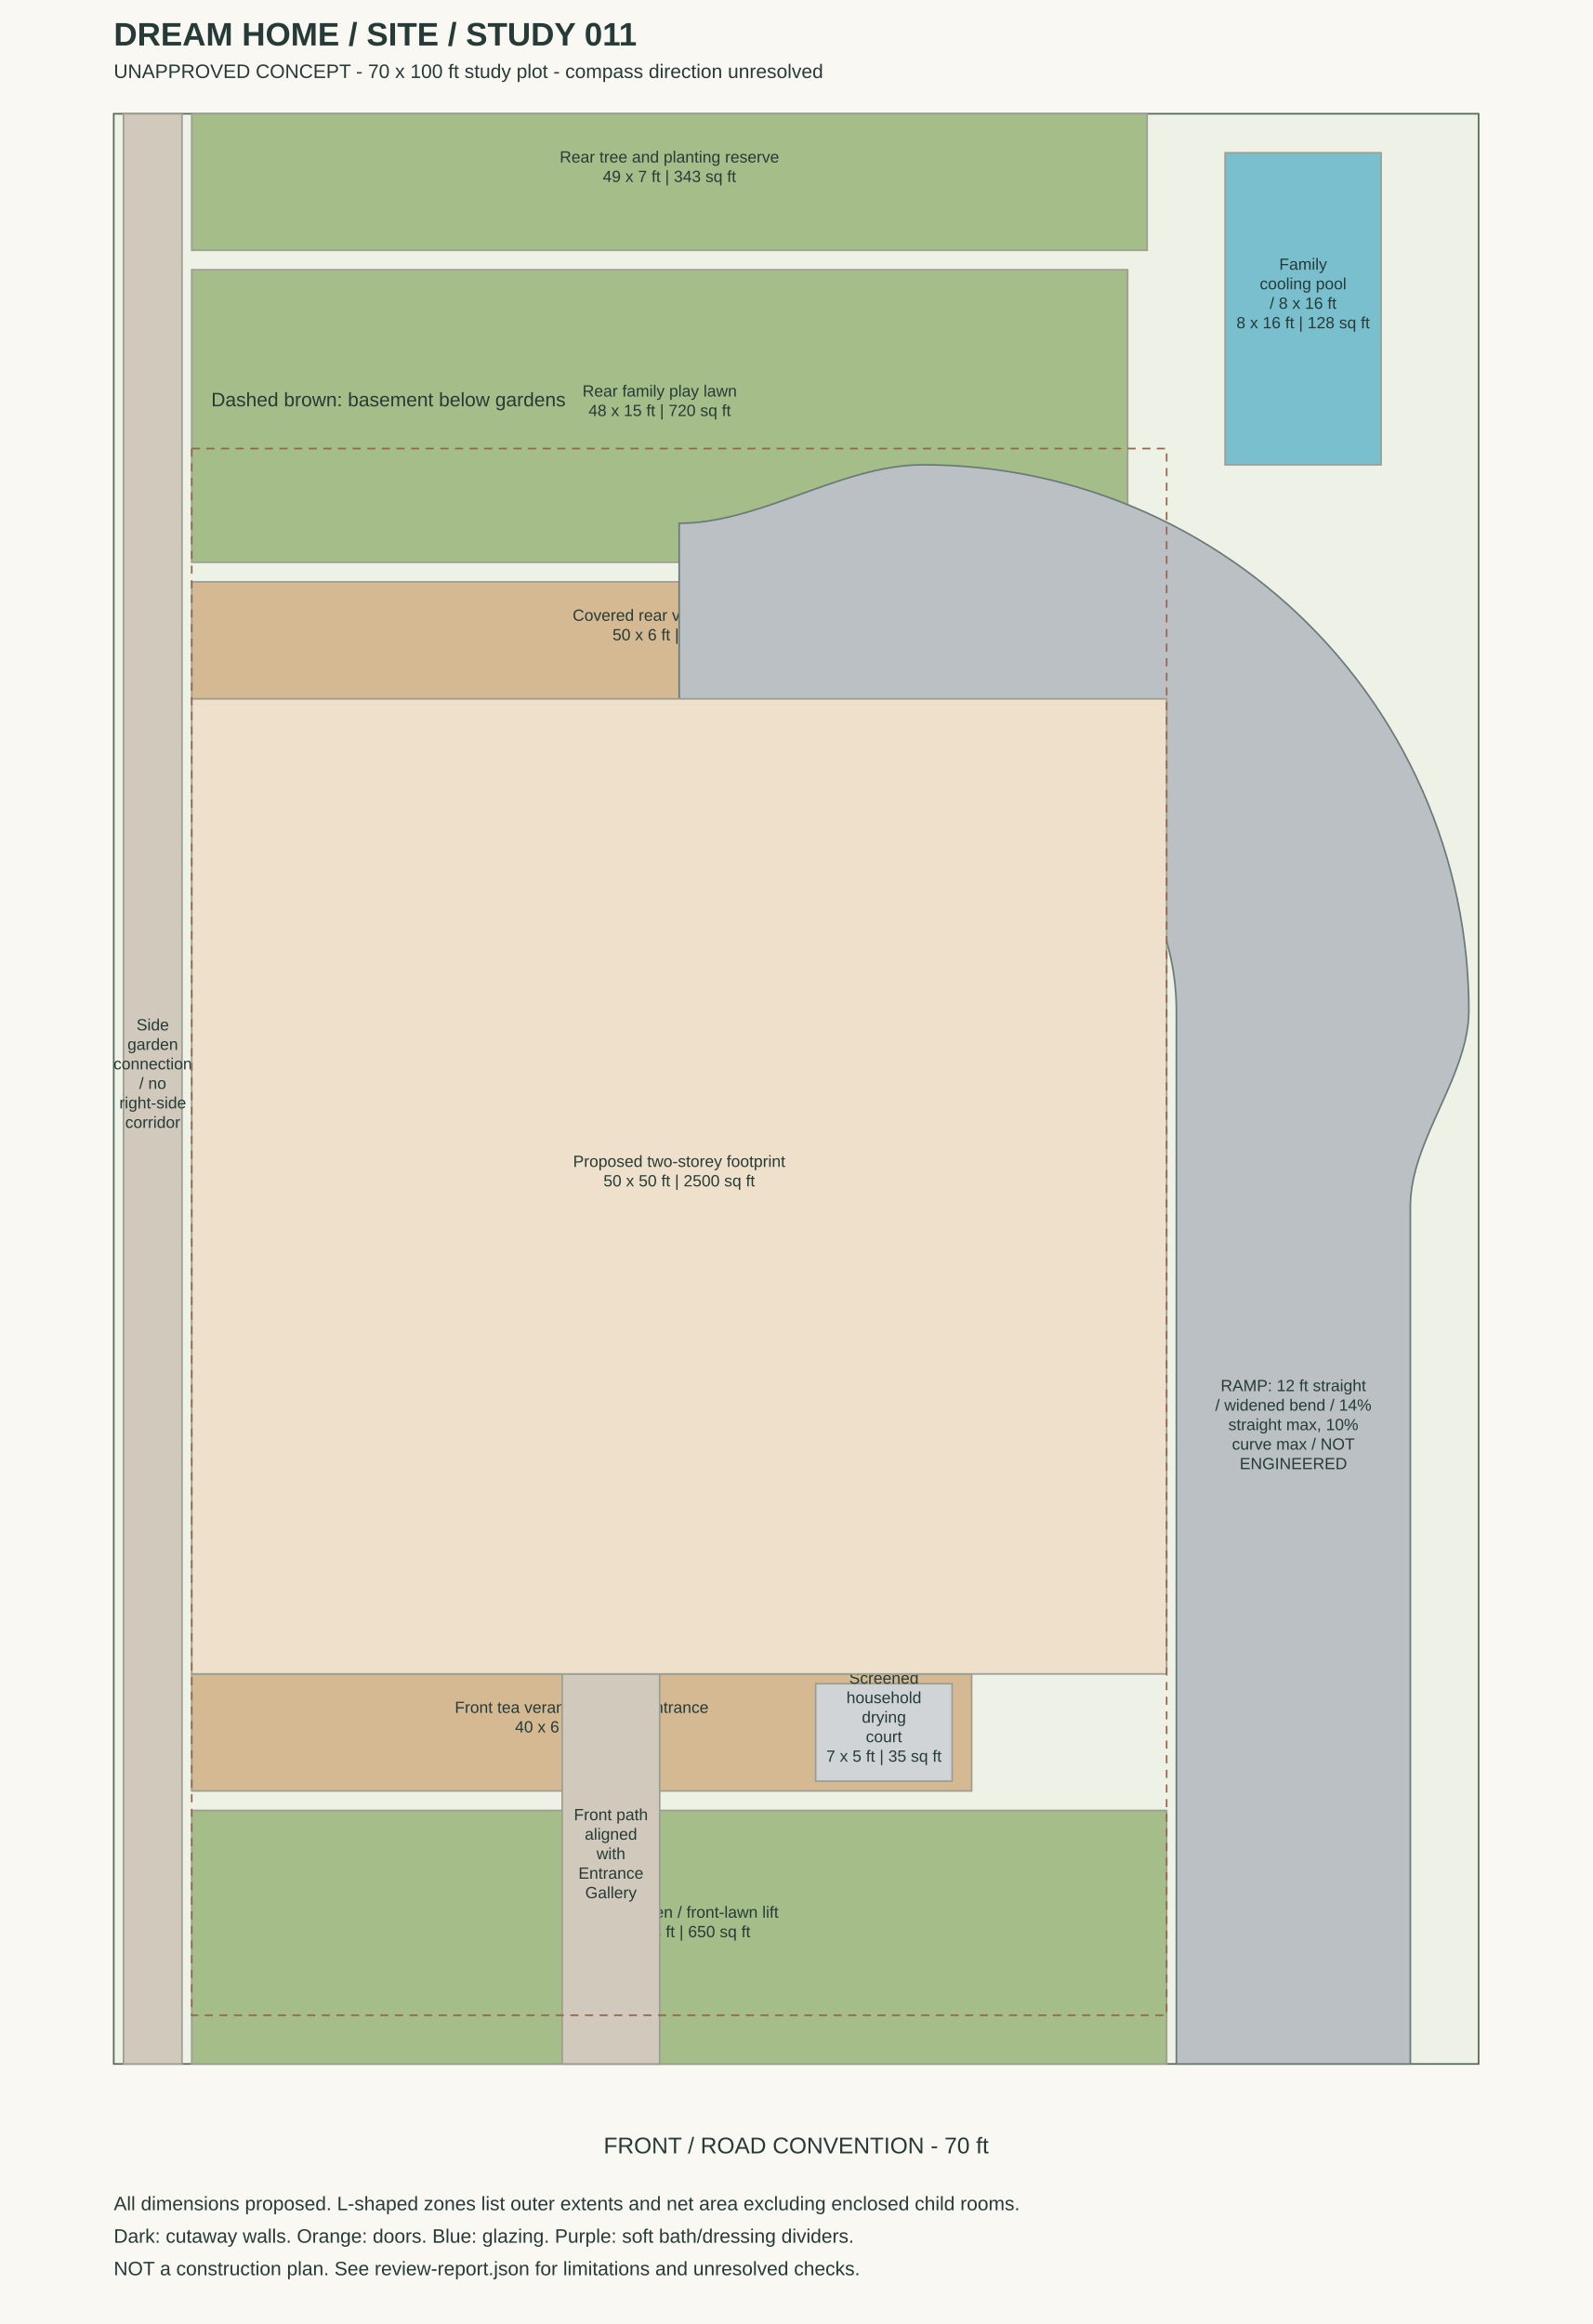
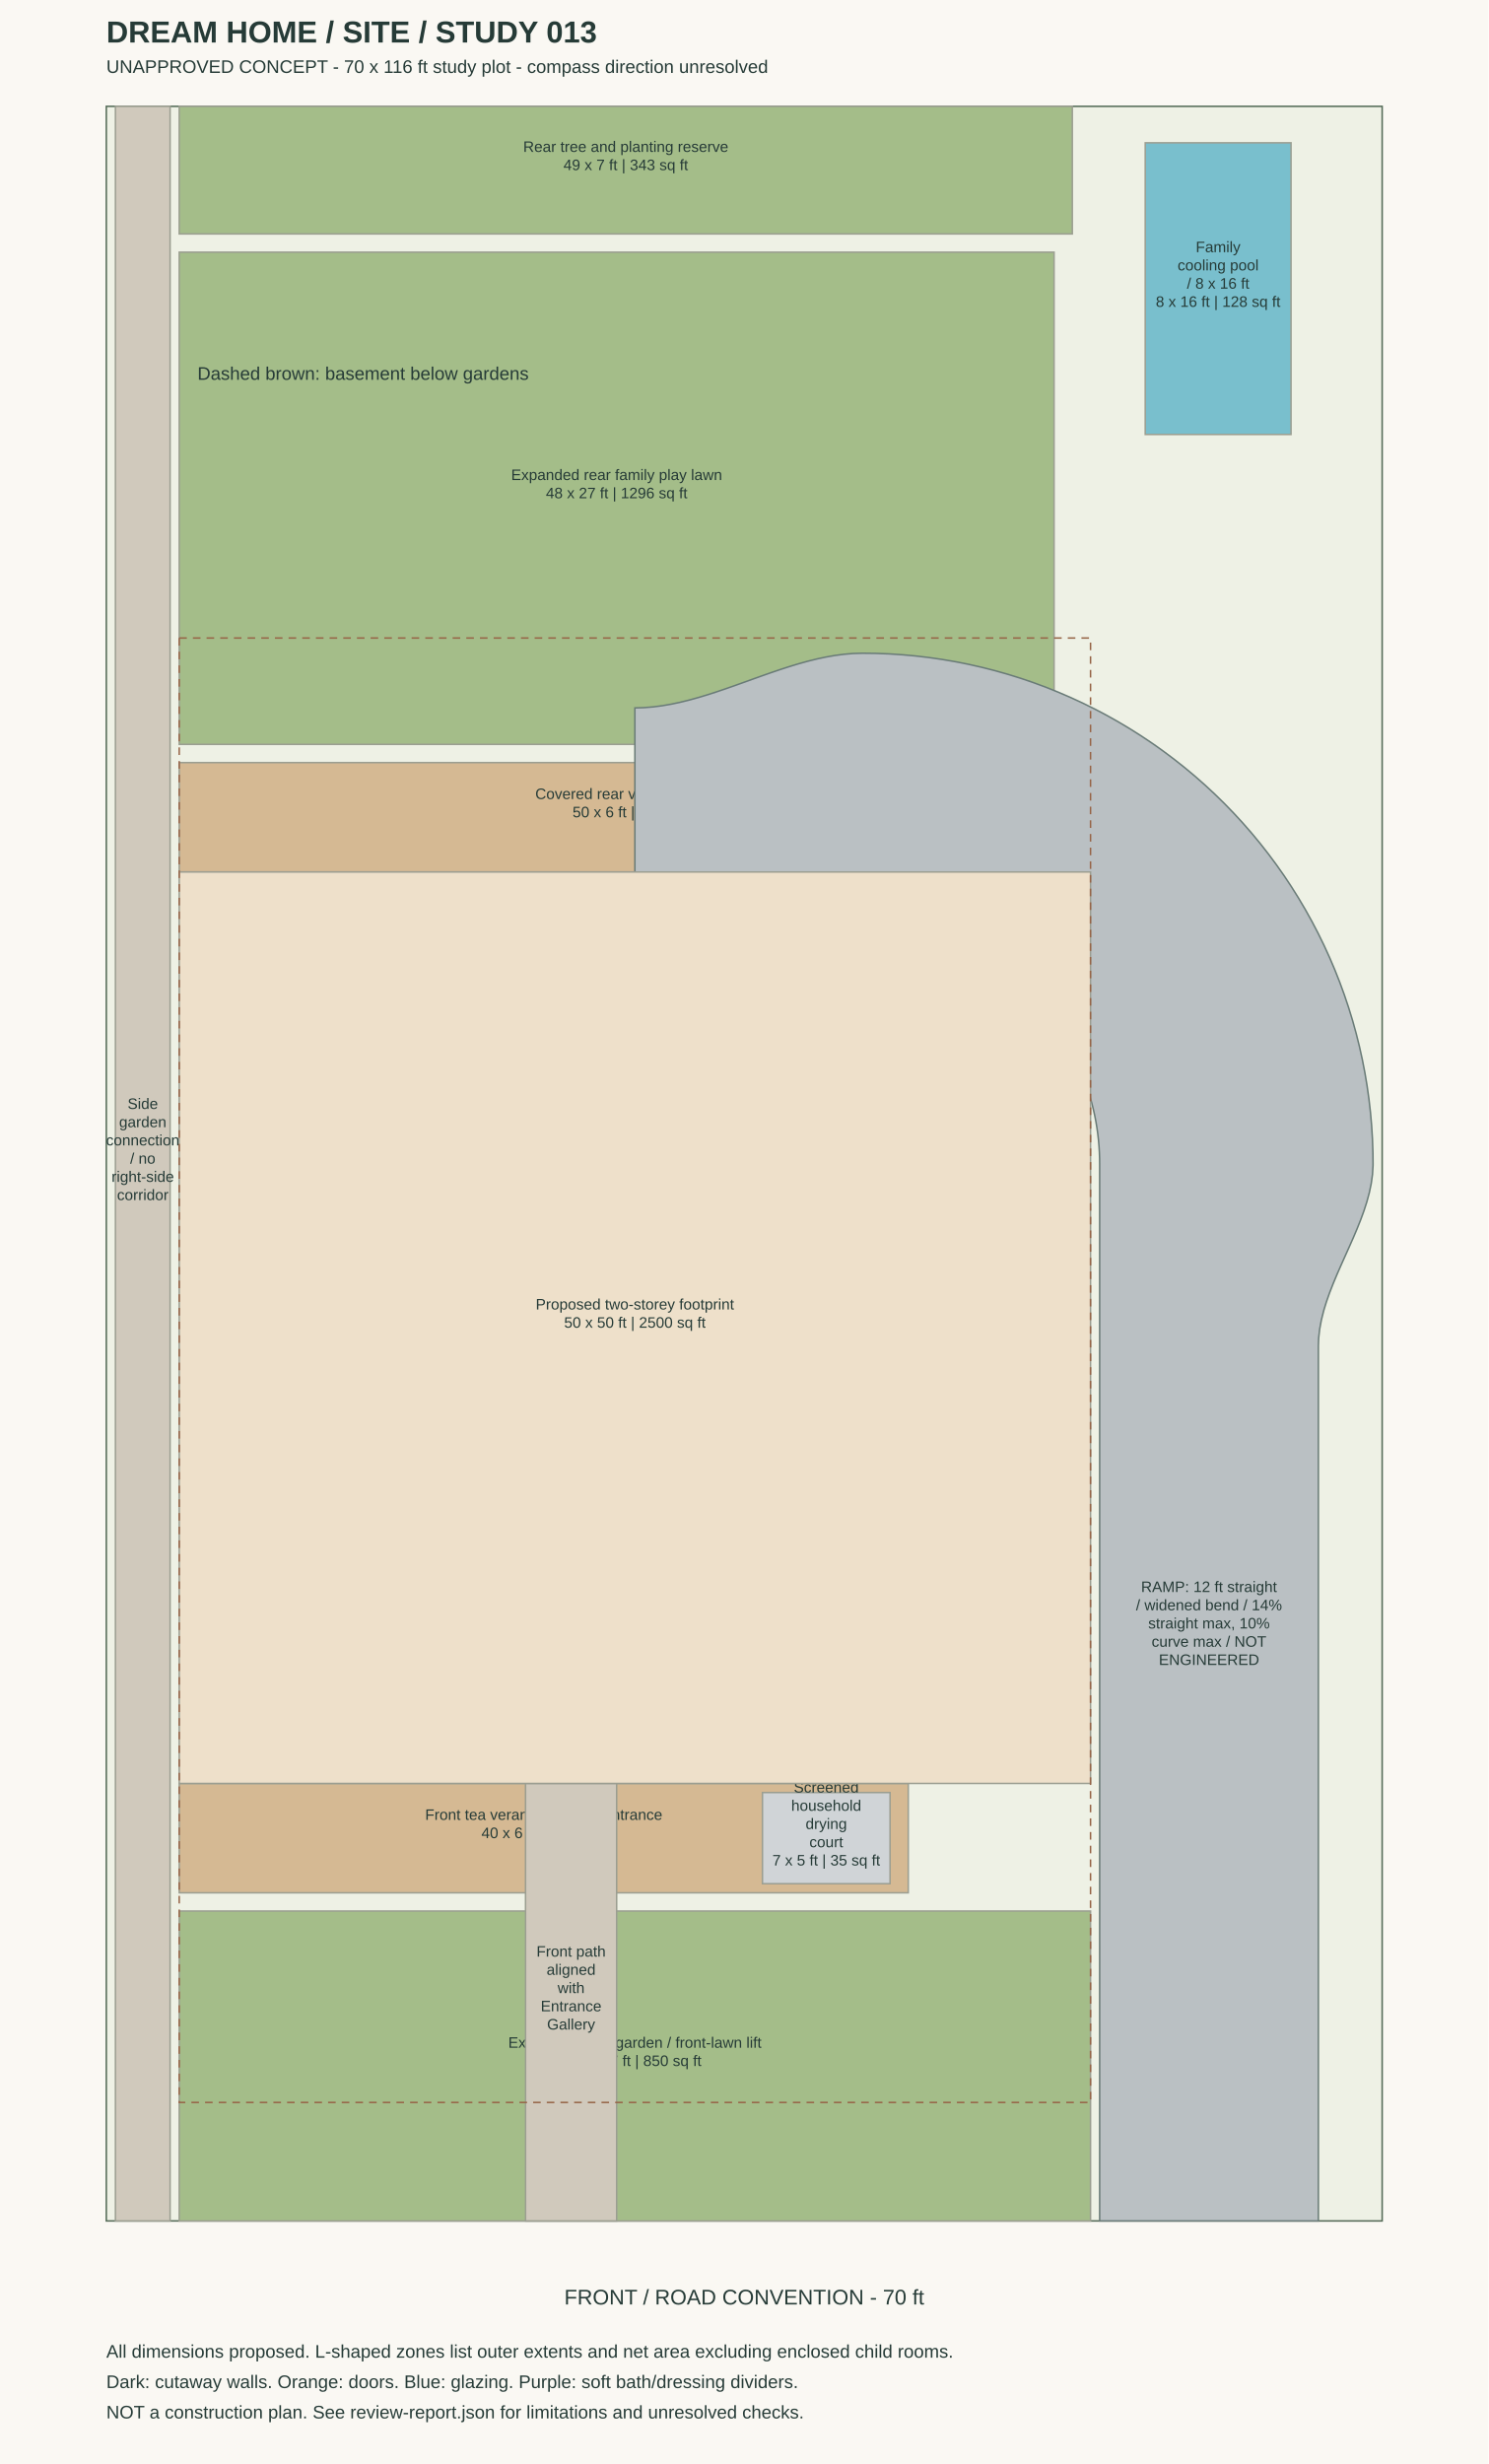
- <svg xmlns="http://www.w3.org/2000/svg" width="980" height="1430" viewBox="0 0 980 1430">
+ <svg xmlns="http://www.w3.org/2000/svg" width="980" height="1622" viewBox="0 0 980 1622">
  <rect width="100%" height="100%" fill="#faf8f3" />
  <style>text{font-family:Arial,sans-serif;fill:#263b37}</style>
-   <text x="70" y="28" font-size="20" font-weight="bold">DREAM HOME / SITE / STUDY 011</text>
-   <text x="70" y="48" font-size="12">UNAPPROVED CONCEPT - 70 x 100 ft study plot - compass direction unresolved</text>
-   <rect x="70" y="70" width="840" height="1200" fill="#eef1e5" stroke="#536a56" stroke-width="1" />
-   <rect x="118" y="1114" width="600" height="156" fill="#a4bd89" stroke="#9b9e91" stroke-width="1" />
-   <text x="418.0" y="1180.0" text-anchor="middle" font-size="10">Front garden / front-lawn lift</text>
-   <text x="418.0" y="1192.0" text-anchor="middle" font-size="10">50 x 13 ft | 650 sq ft</text>
-   <rect x="118" y="1030" width="480" height="72" fill="#d5b993" stroke="#9b9e91" stroke-width="1" />
-   <text x="358.0" y="1054.0" text-anchor="middle" font-size="10">Front tea veranda / raised entrance</text>
-   <text x="358.0" y="1066.0" text-anchor="middle" font-size="10">40 x 6 ft | 240 sq ft</text>
-   <rect x="118" y="358" width="600" height="72" fill="#d5b993" stroke="#9b9e91" stroke-width="1" />
-   <text x="418.0" y="382.0" text-anchor="middle" font-size="10">Covered rear veranda / swing</text>
-   <text x="418.0" y="394.0" text-anchor="middle" font-size="10">50 x 6 ft | 300 sq ft</text>
-   <rect x="118" y="166" width="576" height="180" fill="#a4bd89" stroke="#9b9e91" stroke-width="1" />
-   <text x="406.0" y="244.0" text-anchor="middle" font-size="10">Rear family play lawn</text>
-   <text x="406.0" y="256.0" text-anchor="middle" font-size="10">48 x 15 ft | 720 sq ft</text>
+   <text x="70" y="28" font-size="20" font-weight="bold">DREAM HOME / SITE / STUDY 013</text>
+   <text x="70" y="48" font-size="12">UNAPPROVED CONCEPT - 70 x 116 ft study plot - compass direction unresolved</text>
+   <rect x="70" y="70" width="840" height="1392" fill="#eef1e5" stroke="#536a56" stroke-width="1" />
+   <rect x="118" y="1258" width="600" height="204" fill="#a4bd89" stroke="#9b9e91" stroke-width="1" />
+   <text x="418.0" y="1348.0" text-anchor="middle" font-size="10">Expanded front garden / front-lawn lift</text>
+   <text x="418.0" y="1360.0" text-anchor="middle" font-size="10">50 x 17 ft | 850 sq ft</text>
+   <rect x="118" y="1174" width="480" height="72" fill="#d5b993" stroke="#9b9e91" stroke-width="1" />
+   <text x="358.0" y="1198.0" text-anchor="middle" font-size="10">Front tea veranda / raised entrance</text>
+   <text x="358.0" y="1210.0" text-anchor="middle" font-size="10">40 x 6 ft | 240 sq ft</text>
+   <rect x="118" y="502" width="600" height="72" fill="#d5b993" stroke="#9b9e91" stroke-width="1" />
+   <text x="418.0" y="526.0" text-anchor="middle" font-size="10">Covered rear veranda / swing</text>
+   <text x="418.0" y="538.0" text-anchor="middle" font-size="10">50 x 6 ft | 300 sq ft</text>
+   <rect x="118" y="166" width="576" height="324" fill="#a4bd89" stroke="#9b9e91" stroke-width="1" />
+   <text x="406.0" y="316.0" text-anchor="middle" font-size="10">Expanded rear family play lawn</text>
+   <text x="406.0" y="328.0" text-anchor="middle" font-size="10">48 x 27 ft | 1296 sq ft</text>
  <rect x="118" y="70" width="588" height="84" fill="#a4bd89" stroke="#9b9e91" stroke-width="1" />
  <text x="412.0" y="100.0" text-anchor="middle" font-size="10">Rear tree and planting reserve</text>
  <text x="412.0" y="112.0" text-anchor="middle" font-size="10">49 x 7 ft | 343 sq ft</text>
  <rect x="754" y="94" width="96" height="192" fill="#79bfcd" stroke="#9b9e91" stroke-width="1" />
  <text x="802.0" y="166.0" text-anchor="middle" font-size="10">Family</text>
  <text x="802.0" y="178.0" text-anchor="middle" font-size="10">cooling pool</text>
  <text x="802.0" y="190.0" text-anchor="middle" font-size="10">/ 8 x 16 ft</text>
  <text x="802.0" y="202.0" text-anchor="middle" font-size="10">8 x 16 ft | 128 sq ft</text>
-   <rect x="502" y="1036.0" width="84" height="60" fill="#d0d4d7" stroke="#9b9e91" stroke-width="1" />
-   <text x="544.0" y="1036.0" text-anchor="middle" font-size="10">Screened</text>
-   <text x="544.0" y="1048.0" text-anchor="middle" font-size="10">household</text>
-   <text x="544.0" y="1060.0" text-anchor="middle" font-size="10">drying</text>
-   <text x="544.0" y="1072.0" text-anchor="middle" font-size="10">court</text>
-   <text x="544.0" y="1084.0" text-anchor="middle" font-size="10">7 x 5 ft | 35 sq ft</text>
-   <rect x="76.0" y="70" width="36" height="1200" fill="#d0c9bc" stroke="#9b9e91" stroke-width="1" />
-   <text x="94.0" y="634.0" text-anchor="middle" font-size="10">Side</text>
-   <text x="94.0" y="646.0" text-anchor="middle" font-size="10">garden</text>
-   <text x="94.0" y="658.0" text-anchor="middle" font-size="10">connection</text>
-   <text x="94.0" y="670.0" text-anchor="middle" font-size="10">/ no</text>
-   <text x="94.0" y="682.0" text-anchor="middle" font-size="10">right-side</text>
-   <text x="94.0" y="694.0" text-anchor="middle" font-size="10">corridor</text>
-   <rect x="346" y="1030" width="60" height="240" fill="#d0c9bc" stroke="#9b9e91" stroke-width="1" />
-   <text x="376.0" y="1120.0" text-anchor="middle" font-size="10">Front path</text>
-   <text x="376.0" y="1132.0" text-anchor="middle" font-size="10">aligned</text>
-   <text x="376.0" y="1144.0" text-anchor="middle" font-size="10">with</text>
-   <text x="376.0" y="1156.0" text-anchor="middle" font-size="10">Entrance</text>
-   <text x="376.0" y="1168.0" text-anchor="middle" font-size="10">Gallery</text>
-   <polygon data-role="curved-driveway" points="724.000,1270.000 724.000,1264.010 724.000,1258.019 724.000,1252.029 724.000,1246.039 724.000,1240.048 724.000,1234.058 724.000,1228.067 724.000,1222.077 724.000,1222.000 724.000,1216.087 724.000,1210.096 724.000,1204.106 724.000,1198.116 724.000,1192.125 724.000,1186.135 724.000,1180.144 724.000,1174.154 724.000,1168.164 724.000,1162.173 724.000,1156.183 724.000,1150.193 724.000,1144.202 724.000,1138.212 724.000,1132.221 724.000,1126.231 724.000,1126.000 724.000,1120.241 724.000,1114.250 724.000,1108.260 724.000,1102.270 724.000,1096.279 724.000,1090.289 724.000,1084.299 724.000,1078.308 724.000,1072.318 724.000,1066.327 724.000,1060.337 724.000,1054.347 724.000,1048.356 724.000,1042.366 724.000,1036.376 724.000,1030.385 724.000,1024.395 724.000,1018.404 724.000,1012.414 724.000,1006.424 724.000,1000.433 724.000,994.443 724.000,988.453 724.000,982.462 724.000,976.472 724.000,970.481 724.000,964.491 724.000,958.501 724.000,952.510 724.000,946.520 724.000,940.530 724.000,934.539 724.000,928.549 724.000,922.558 724.000,916.568 724.000,910.578 724.000,904.587 724.000,898.597 724.000,892.607 724.000,886.616 724.000,880.626 724.000,874.636 724.000,868.645 724.000,862.655 724.000,856.664 724.000,850.674 724.000,844.684 724.000,838.693 724.000,832.703 724.000,826.713 724.000,820.722 724.000,814.732 724.000,808.741 724.000,802.751 724.000,796.761 724.000,790.770 724.000,784.780 724.000,778.790 724.000,772.799 724.000,766.809 724.000,760.818 724.000,754.828 724.000,748.838 724.000,742.847 724.000,742.000 724.000,736.857 724.000,730.867 724.000,724.876 724.000,718.886 724.000,718.000 724.000,712.896 724.000,706.905 724.000,700.915 724.000,694.924 724.000,688.934 724.000,682.944 724.000,676.953 724.000,670.963 724.000,664.973 724.000,658.982 724.000,652.992 724.000,647.001 724.000,641.011 724.000,635.021 724.000,629.030 724.000,623.040 724.000,622.000 723.963,618.613 723.820,614.517 723.570,610.426 723.212,606.343 722.747,602.271 722.176,598.213 721.498,594.171 720.714,590.148 719.824,586.147 718.830,582.171 717.731,578.222 716.530,574.304 715.225,570.418 713.820,566.568 712.313,562.757 710.707,558.986 709.002,555.259 707.200,551.578 705.302,547.945 703.309,544.364 701.223,540.836 699.045,537.364 696.776,533.950 694.419,530.598 691.974,527.308 689.443,524.084 686.829,520.928 684.133,517.841 681.356,514.826 678.502,511.885 675.571,509.020 672.566,506.233 669.488,503.526 666.341,500.901 663.126,498.359 659.845,495.903 657.738,494.395 656.500,493.533 653.095,491.253 649.631,489.062 646.110,486.964 642.536,484.958 638.910,483.048 635.235,481.233 631.514,479.515 627.749,477.896 623.943,476.376 620.098,474.956 616.217,473.638 612.302,472.423 608.358,471.311 604.385,470.303 600.387,469.399 597.745,468.862 596.367,468.601 592.328,467.909 588.271,467.323 584.201,466.844 580.119,466.471 576.029,466.207 571.934,466.050 568.000,466.000 567.759,466.000 561.769,466.000 555.779,466.000 549.788,466.000 543.798,466.000 537.807,466.000 531.817,466.000 525.827,466.000 519.836,466.000 513.846,466.000 507.856,466.000 501.865,466.000 495.875,466.000 489.884,466.000 483.894,466.000 477.904,466.000 471.913,466.000 465.923,466.000 459.933,466.000 453.942,466.000 447.952,466.000 441.961,466.000 435.971,466.000 429.981,466.000 423.990,466.000 418.000,466.000 418.000,322.000 423.990,321.832 429.981,321.348 435.971,320.574 441.961,319.538 447.952,318.267 453.942,316.790 459.933,315.133 465.923,313.324 471.913,311.391 477.904,309.361 483.894,307.262 489.884,305.121 495.875,302.966 501.865,300.823 507.856,298.722 513.846,296.689 519.836,294.751 525.827,292.937 531.817,291.274 537.807,289.788 543.798,288.509 549.788,287.463 555.779,286.678 561.769,286.181 567.759,286.000 568.000,286.000 576.472,286.107 585.293,286.445 594.103,287.015 602.894,287.817 611.661,288.849 620.398,290.111 629.099,291.602 632.067,292.164 637.757,293.321 646.368,295.267 654.924,297.439 663.421,299.834 671.851,302.452 680.210,305.291 688.492,308.348 696.690,311.621 704.799,315.109 712.814,318.809 720.729,322.718 728.539,326.833 736.238,331.153 743.820,335.673 751.281,340.391 758.616,345.303 761.282,347.158 765.819,350.406 772.886,355.696 779.811,361.171 786.590,366.825 793.218,372.656 799.691,378.658 806.004,384.829 812.152,391.163 818.132,397.657 823.940,404.305 829.570,411.104 835.020,418.049 840.286,425.134 845.364,432.355 850.250,439.707 854.942,447.185 859.435,454.783 863.728,462.497 867.816,470.321 871.697,478.250 875.368,486.277 878.828,494.399 882.073,502.609 885.101,510.901 887.910,519.269 890.498,527.709 892.864,536.214 895.006,544.778 896.922,553.395 898.610,562.060 900.071,570.766 901.302,579.507 902.303,588.278 903.074,597.072 903.613,605.883 903.921,614.705 904.000,622.000 903.992,623.040 903.644,629.030 902.820,635.021 901.576,641.011 899.963,647.001 898.037,652.992 895.850,658.982 893.457,664.973 890.911,670.963 888.266,676.953 885.575,682.944 882.894,688.934 880.274,694.924 877.770,700.915 875.436,706.905 873.326,712.896 871.744,718.000 871.492,718.886 869.990,724.876 868.872,730.867 868.193,736.857 868.000,742.000 868.000,742.847 868.000,748.838 868.000,754.828 868.000,760.818 868.000,766.809 868.000,772.799 868.000,778.790 868.000,784.780 868.000,790.770 868.000,796.761 868.000,802.751 868.000,808.741 868.000,814.732 868.000,820.722 868.000,826.713 868.000,832.703 868.000,838.693 868.000,844.684 868.000,850.674 868.000,856.664 868.000,862.655 868.000,868.645 868.000,874.636 868.000,880.626 868.000,886.616 868.000,892.607 868.000,898.597 868.000,904.587 868.000,910.578 868.000,916.568 868.000,922.558 868.000,928.549 868.000,934.539 868.000,940.530 868.000,946.520 868.000,952.510 868.000,958.501 868.000,964.491 868.000,970.481 868.000,976.472 868.000,982.462 868.000,988.453 868.000,994.443 868.000,1000.433 868.000,1006.424 868.000,1012.414 868.000,1018.404 868.000,1024.395 868.000,1030.385 868.000,1036.376 868.000,1042.366 868.000,1048.356 868.000,1054.347 868.000,1060.337 868.000,1066.327 868.000,1072.318 868.000,1078.308 868.000,1084.299 868.000,1090.289 868.000,1096.279 868.000,1102.270 868.000,1108.260 868.000,1114.250 868.000,1120.241 868.000,1126.000 868.000,1126.231 868.000,1132.221 868.000,1138.212 868.000,1144.202 868.000,1150.193 868.000,1156.183 868.000,1162.173 868.000,1168.164 868.000,1174.154 868.000,1180.144 868.000,1186.135 868.000,1192.125 868.000,1198.116 868.000,1204.106 868.000,1210.096 868.000,1216.087 868.000,1222.000 868.000,1222.077 868.000,1228.067 868.000,1234.058 868.000,1240.048 868.000,1246.039 868.000,1252.029 868.000,1258.019 868.000,1264.010 868.000,1270.000" fill="#bac0c3" stroke="#697b77" stroke-width="1" />
-   <text x="796.0" y="856.0" text-anchor="middle" font-size="10">RAMP: 12 ft straight</text>
-   <text x="796.0" y="868.0" text-anchor="middle" font-size="10">/ widened bend / 14%</text>
-   <text x="796.0" y="880.0" text-anchor="middle" font-size="10">straight max, 10%</text>
-   <text x="796.0" y="892.0" text-anchor="middle" font-size="10">curve max / NOT</text>
-   <text x="796.0" y="904.0" text-anchor="middle" font-size="10">ENGINEERED</text>
-   <rect x="118" y="430" width="600" height="600" fill="#eee0ca" stroke="#9b9e91" stroke-width="1" />
-   <text x="418.0" y="718.0" text-anchor="middle" font-size="10">Proposed two-storey footprint</text>
-   <text x="418.0" y="730.0" text-anchor="middle" font-size="10">50 x 50 ft | 2500 sq ft</text>
-   <rect x="118" y="276" width="600" height="964.0" fill="none" stroke="#976548" stroke-width="1" stroke-dasharray="5 4" />
+   <rect x="502" y="1180.0" width="84" height="60" fill="#d0d4d7" stroke="#9b9e91" stroke-width="1" />
+   <text x="544.0" y="1180.0" text-anchor="middle" font-size="10">Screened</text>
+   <text x="544.0" y="1192.0" text-anchor="middle" font-size="10">household</text>
+   <text x="544.0" y="1204.0" text-anchor="middle" font-size="10">drying</text>
+   <text x="544.0" y="1216.0" text-anchor="middle" font-size="10">court</text>
+   <text x="544.0" y="1228.0" text-anchor="middle" font-size="10">7 x 5 ft | 35 sq ft</text>
+   <rect x="76.0" y="70" width="36" height="1392" fill="#d0c9bc" stroke="#9b9e91" stroke-width="1" />
+   <text x="94.0" y="730.0" text-anchor="middle" font-size="10">Side</text>
+   <text x="94.0" y="742.0" text-anchor="middle" font-size="10">garden</text>
+   <text x="94.0" y="754.0" text-anchor="middle" font-size="10">connection</text>
+   <text x="94.0" y="766.0" text-anchor="middle" font-size="10">/ no</text>
+   <text x="94.0" y="778.0" text-anchor="middle" font-size="10">right-side</text>
+   <text x="94.0" y="790.0" text-anchor="middle" font-size="10">corridor</text>
+   <rect x="346" y="1174" width="60" height="288" fill="#d0c9bc" stroke="#9b9e91" stroke-width="1" />
+   <text x="376.0" y="1288.0" text-anchor="middle" font-size="10">Front path</text>
+   <text x="376.0" y="1300.0" text-anchor="middle" font-size="10">aligned</text>
+   <text x="376.0" y="1312.0" text-anchor="middle" font-size="10">with</text>
+   <text x="376.0" y="1324.0" text-anchor="middle" font-size="10">Entrance</text>
+   <text x="376.0" y="1336.0" text-anchor="middle" font-size="10">Gallery</text>
+   <polygon data-role="curved-driveway" points="724.000,1462.000 724.000,1456.009 724.000,1450.018 724.000,1444.028 724.000,1438.037 724.000,1432.046 724.000,1426.055 724.000,1420.065 724.000,1414.074 724.000,1408.083 724.000,1402.092 724.000,1396.102 724.000,1390.111 724.000,1384.120 724.000,1378.129 724.000,1372.139 724.000,1366.148 724.000,1366.000 724.000,1360.157 724.000,1354.166 724.000,1348.176 724.000,1342.185 724.000,1336.194 724.000,1330.203 724.000,1324.213 724.000,1318.222 724.000,1312.231 724.000,1306.240 724.000,1300.250 724.000,1294.259 724.000,1288.268 724.000,1282.277 724.000,1276.287 724.000,1270.296 724.000,1270.000 724.000,1264.305 724.000,1258.314 724.000,1252.324 724.000,1246.333 724.000,1240.342 724.000,1234.351 724.000,1228.361 724.000,1222.370 724.000,1216.379 724.000,1210.388 724.000,1204.398 724.000,1198.407 724.000,1192.416 724.000,1186.425 724.000,1180.435 724.000,1174.444 724.000,1168.453 724.000,1162.462 724.000,1156.472 724.000,1150.481 724.000,1144.490 724.000,1138.499 724.000,1132.509 724.000,1126.518 724.000,1120.527 724.000,1114.536 724.000,1108.546 724.000,1102.555 724.000,1096.564 724.000,1090.573 724.000,1084.582 724.000,1078.592 724.000,1072.601 724.000,1066.610 724.000,1060.619 724.000,1054.629 724.000,1048.638 724.000,1042.647 724.000,1036.656 724.000,1030.666 724.000,1024.675 724.000,1018.684 724.000,1012.693 724.000,1006.703 724.000,1000.712 724.000,994.721 724.000,988.730 724.000,982.740 724.000,976.749 724.000,970.758 724.000,964.767 724.000,958.777 724.000,952.786 724.000,946.795 724.000,940.804 724.000,934.814 724.000,928.823 724.000,922.832 724.000,916.841 724.000,910.851 724.000,904.860 724.000,898.869 724.000,892.878 724.000,886.888 724.000,886.000 724.000,880.897 724.000,874.906 724.000,868.915 724.000,862.925 724.000,862.000 724.000,856.934 724.000,850.943 724.000,844.952 724.000,838.962 724.000,832.971 724.000,826.980 724.000,820.989 724.000,814.999 724.000,809.008 724.000,803.017 724.000,797.026 724.000,791.036 724.000,785.045 724.000,779.054 724.000,773.063 724.000,767.073 724.000,766.000 723.964,762.635 723.821,758.539 723.572,754.448 723.214,750.364 722.750,746.292 722.179,742.233 721.501,738.191 720.718,734.167 719.829,730.166 718.835,726.190 717.737,722.241 716.536,718.322 715.232,714.436 713.826,710.586 712.320,706.774 710.714,703.002 709.010,699.275 707.208,695.593 705.310,691.960 703.318,688.378 701.232,684.850 699.054,681.378 696.785,677.964 694.428,674.611 691.983,671.321 689.453,668.096 686.839,664.939 684.143,661.852 681.367,658.836 678.512,655.895 675.581,653.030 672.576,650.242 669.499,647.535 666.351,644.909 663.136,642.367 659.855,639.910 657.738,638.395 656.511,637.540 653.105,635.259 649.641,633.069 646.120,630.970 642.546,628.964 638.920,627.053 635.245,625.237 631.524,623.519 627.759,621.900 623.952,620.379 620.107,618.960 616.226,617.641 612.312,616.426 608.367,615.313 604.394,614.305 600.396,613.401 597.745,612.862 596.376,612.602 592.336,611.910 588.279,611.324 584.208,610.844 580.126,610.472 576.036,610.207 571.940,610.050 568.000,610.000 567.769,610.000 561.778,610.000 555.787,610.000 549.797,610.000 543.806,610.000 537.815,610.000 531.824,610.000 525.834,610.000 519.843,610.000 513.852,610.000 507.861,610.000 501.871,610.000 495.880,610.000 489.889,610.000 483.898,610.000 477.908,610.000 471.917,610.000 465.926,610.000 459.935,610.000 453.945,610.000 447.954,610.000 441.963,610.000 435.972,610.000 429.982,610.000 423.991,610.000 418.000,610.000 418.000,466.000 423.991,465.832 429.982,465.348 435.972,464.573 441.963,463.537 447.954,462.267 453.945,460.789 459.935,459.132 465.926,457.323 471.917,455.390 477.908,453.360 483.898,451.261 489.889,449.119 495.880,446.964 501.871,444.821 507.861,442.720 513.852,440.687 519.843,438.749 525.834,436.935 531.824,435.272 537.815,433.787 543.806,432.508 549.797,431.462 555.787,430.677 561.778,430.181 567.769,430.000 568.000,430.000 576.487,430.107 585.309,430.446 594.118,431.017 602.910,431.818 611.678,432.851 620.415,434.114 629.117,435.605 632.067,436.164 637.776,437.325 646.387,439.271 654.943,441.444 663.440,443.840 671.871,446.458 680.230,449.298 688.512,452.356 696.711,455.630 704.820,459.119 712.836,462.819 720.751,466.729 728.561,470.845 736.260,475.165 743.842,479.686 751.304,484.405 758.639,489.318 761.282,491.158 765.842,494.422 772.908,499.713 779.834,505.189 786.613,510.844 793.241,516.676 799.713,522.679 806.026,528.851 812.174,535.186 818.154,541.681 823.961,548.330 829.591,555.130 835.041,562.076 840.306,569.162 845.384,576.384 850.270,583.737 854.961,591.215 859.453,598.815 863.745,606.530 867.833,614.355 871.713,622.284 875.384,630.313 878.843,638.436 882.087,646.646 885.114,654.939 887.923,663.309 890.510,671.749 892.875,680.255 895.016,688.820 896.930,697.438 898.618,706.103 900.078,714.810 901.308,723.552 902.308,732.323 903.077,741.118 903.615,749.930 903.922,758.753 904.000,766.000 903.991,767.073 903.641,773.063 902.815,779.054 901.568,785.045 899.953,791.036 898.025,797.026 895.836,803.017 893.442,809.008 890.895,814.999 888.250,820.989 885.559,826.980 882.877,832.971 880.258,838.962 877.755,844.952 875.422,850.943 873.313,856.934 871.744,862.000 871.482,862.925 869.981,868.915 868.866,874.906 868.190,880.897 868.000,886.000 868.000,886.888 868.000,892.878 868.000,898.869 868.000,904.860 868.000,910.851 868.000,916.841 868.000,922.832 868.000,928.823 868.000,934.814 868.000,940.804 868.000,946.795 868.000,952.786 868.000,958.777 868.000,964.767 868.000,970.758 868.000,976.749 868.000,982.740 868.000,988.730 868.000,994.721 868.000,1000.712 868.000,1006.703 868.000,1012.693 868.000,1018.684 868.000,1024.675 868.000,1030.666 868.000,1036.656 868.000,1042.647 868.000,1048.638 868.000,1054.629 868.000,1060.619 868.000,1066.610 868.000,1072.601 868.000,1078.592 868.000,1084.582 868.000,1090.573 868.000,1096.564 868.000,1102.555 868.000,1108.546 868.000,1114.536 868.000,1120.527 868.000,1126.518 868.000,1132.509 868.000,1138.499 868.000,1144.490 868.000,1150.481 868.000,1156.472 868.000,1162.462 868.000,1168.453 868.000,1174.444 868.000,1180.435 868.000,1186.425 868.000,1192.416 868.000,1198.407 868.000,1204.398 868.000,1210.388 868.000,1216.379 868.000,1222.370 868.000,1228.361 868.000,1234.351 868.000,1240.342 868.000,1246.333 868.000,1252.324 868.000,1258.314 868.000,1264.305 868.000,1270.000 868.000,1270.296 868.000,1276.287 868.000,1282.277 868.000,1288.268 868.000,1294.259 868.000,1300.250 868.000,1306.240 868.000,1312.231 868.000,1318.222 868.000,1324.213 868.000,1330.203 868.000,1336.194 868.000,1342.185 868.000,1348.176 868.000,1354.166 868.000,1360.157 868.000,1366.000 868.000,1366.148 868.000,1372.139 868.000,1378.129 868.000,1384.120 868.000,1390.111 868.000,1396.102 868.000,1402.092 868.000,1408.083 868.000,1414.074 868.000,1420.065 868.000,1426.055 868.000,1432.046 868.000,1438.037 868.000,1444.028 868.000,1450.018 868.000,1456.009 868.000,1462.000" fill="#bac0c3" stroke="#697b77" stroke-width="1" />
+   <text x="796.0" y="1048.0" text-anchor="middle" font-size="10">RAMP: 12 ft straight</text>
+   <text x="796.0" y="1060.0" text-anchor="middle" font-size="10">/ widened bend / 14%</text>
+   <text x="796.0" y="1072.0" text-anchor="middle" font-size="10">straight max, 10%</text>
+   <text x="796.0" y="1084.0" text-anchor="middle" font-size="10">curve max / NOT</text>
+   <text x="796.0" y="1096.0" text-anchor="middle" font-size="10">ENGINEERED</text>
+   <rect x="118" y="574" width="600" height="600" fill="#eee0ca" stroke="#9b9e91" stroke-width="1" />
+   <text x="418.0" y="862.0" text-anchor="middle" font-size="10">Proposed two-storey footprint</text>
+   <text x="418.0" y="874.0" text-anchor="middle" font-size="10">50 x 50 ft | 2500 sq ft</text>
+   <rect x="118" y="420" width="600" height="964.0" fill="none" stroke="#976548" stroke-width="1" stroke-dasharray="5 4" />
  <text x="130" y="250" font-size="12">Dashed brown: basement below gardens</text>
-   <text x="490.0" y="1325" text-anchor="middle" font-size="14">FRONT / ROAD CONVENTION - 70 ft</text>
-   <text x="70" y="1360" font-size="12">All dimensions proposed. L-shaped zones list outer extents and net area excluding enclosed child rooms.</text>
-   <text x="70" y="1380" font-size="12">Dark: cutaway walls. Orange: doors. Blue: glazing. Purple: soft bath/dressing dividers.</text>
-   <text x="70" y="1400" font-size="12">NOT a construction plan. See review-report.json for limitations and unresolved checks.</text>
+   <text x="490.0" y="1517" text-anchor="middle" font-size="14">FRONT / ROAD CONVENTION - 70 ft</text>
+   <text x="70" y="1552" font-size="12">All dimensions proposed. L-shaped zones list outer extents and net area excluding enclosed child rooms.</text>
+   <text x="70" y="1572" font-size="12">Dark: cutaway walls. Orange: doors. Blue: glazing. Purple: soft bath/dressing dividers.</text>
+   <text x="70" y="1592" font-size="12">NOT a construction plan. See review-report.json for limitations and unresolved checks.</text>
</svg>
